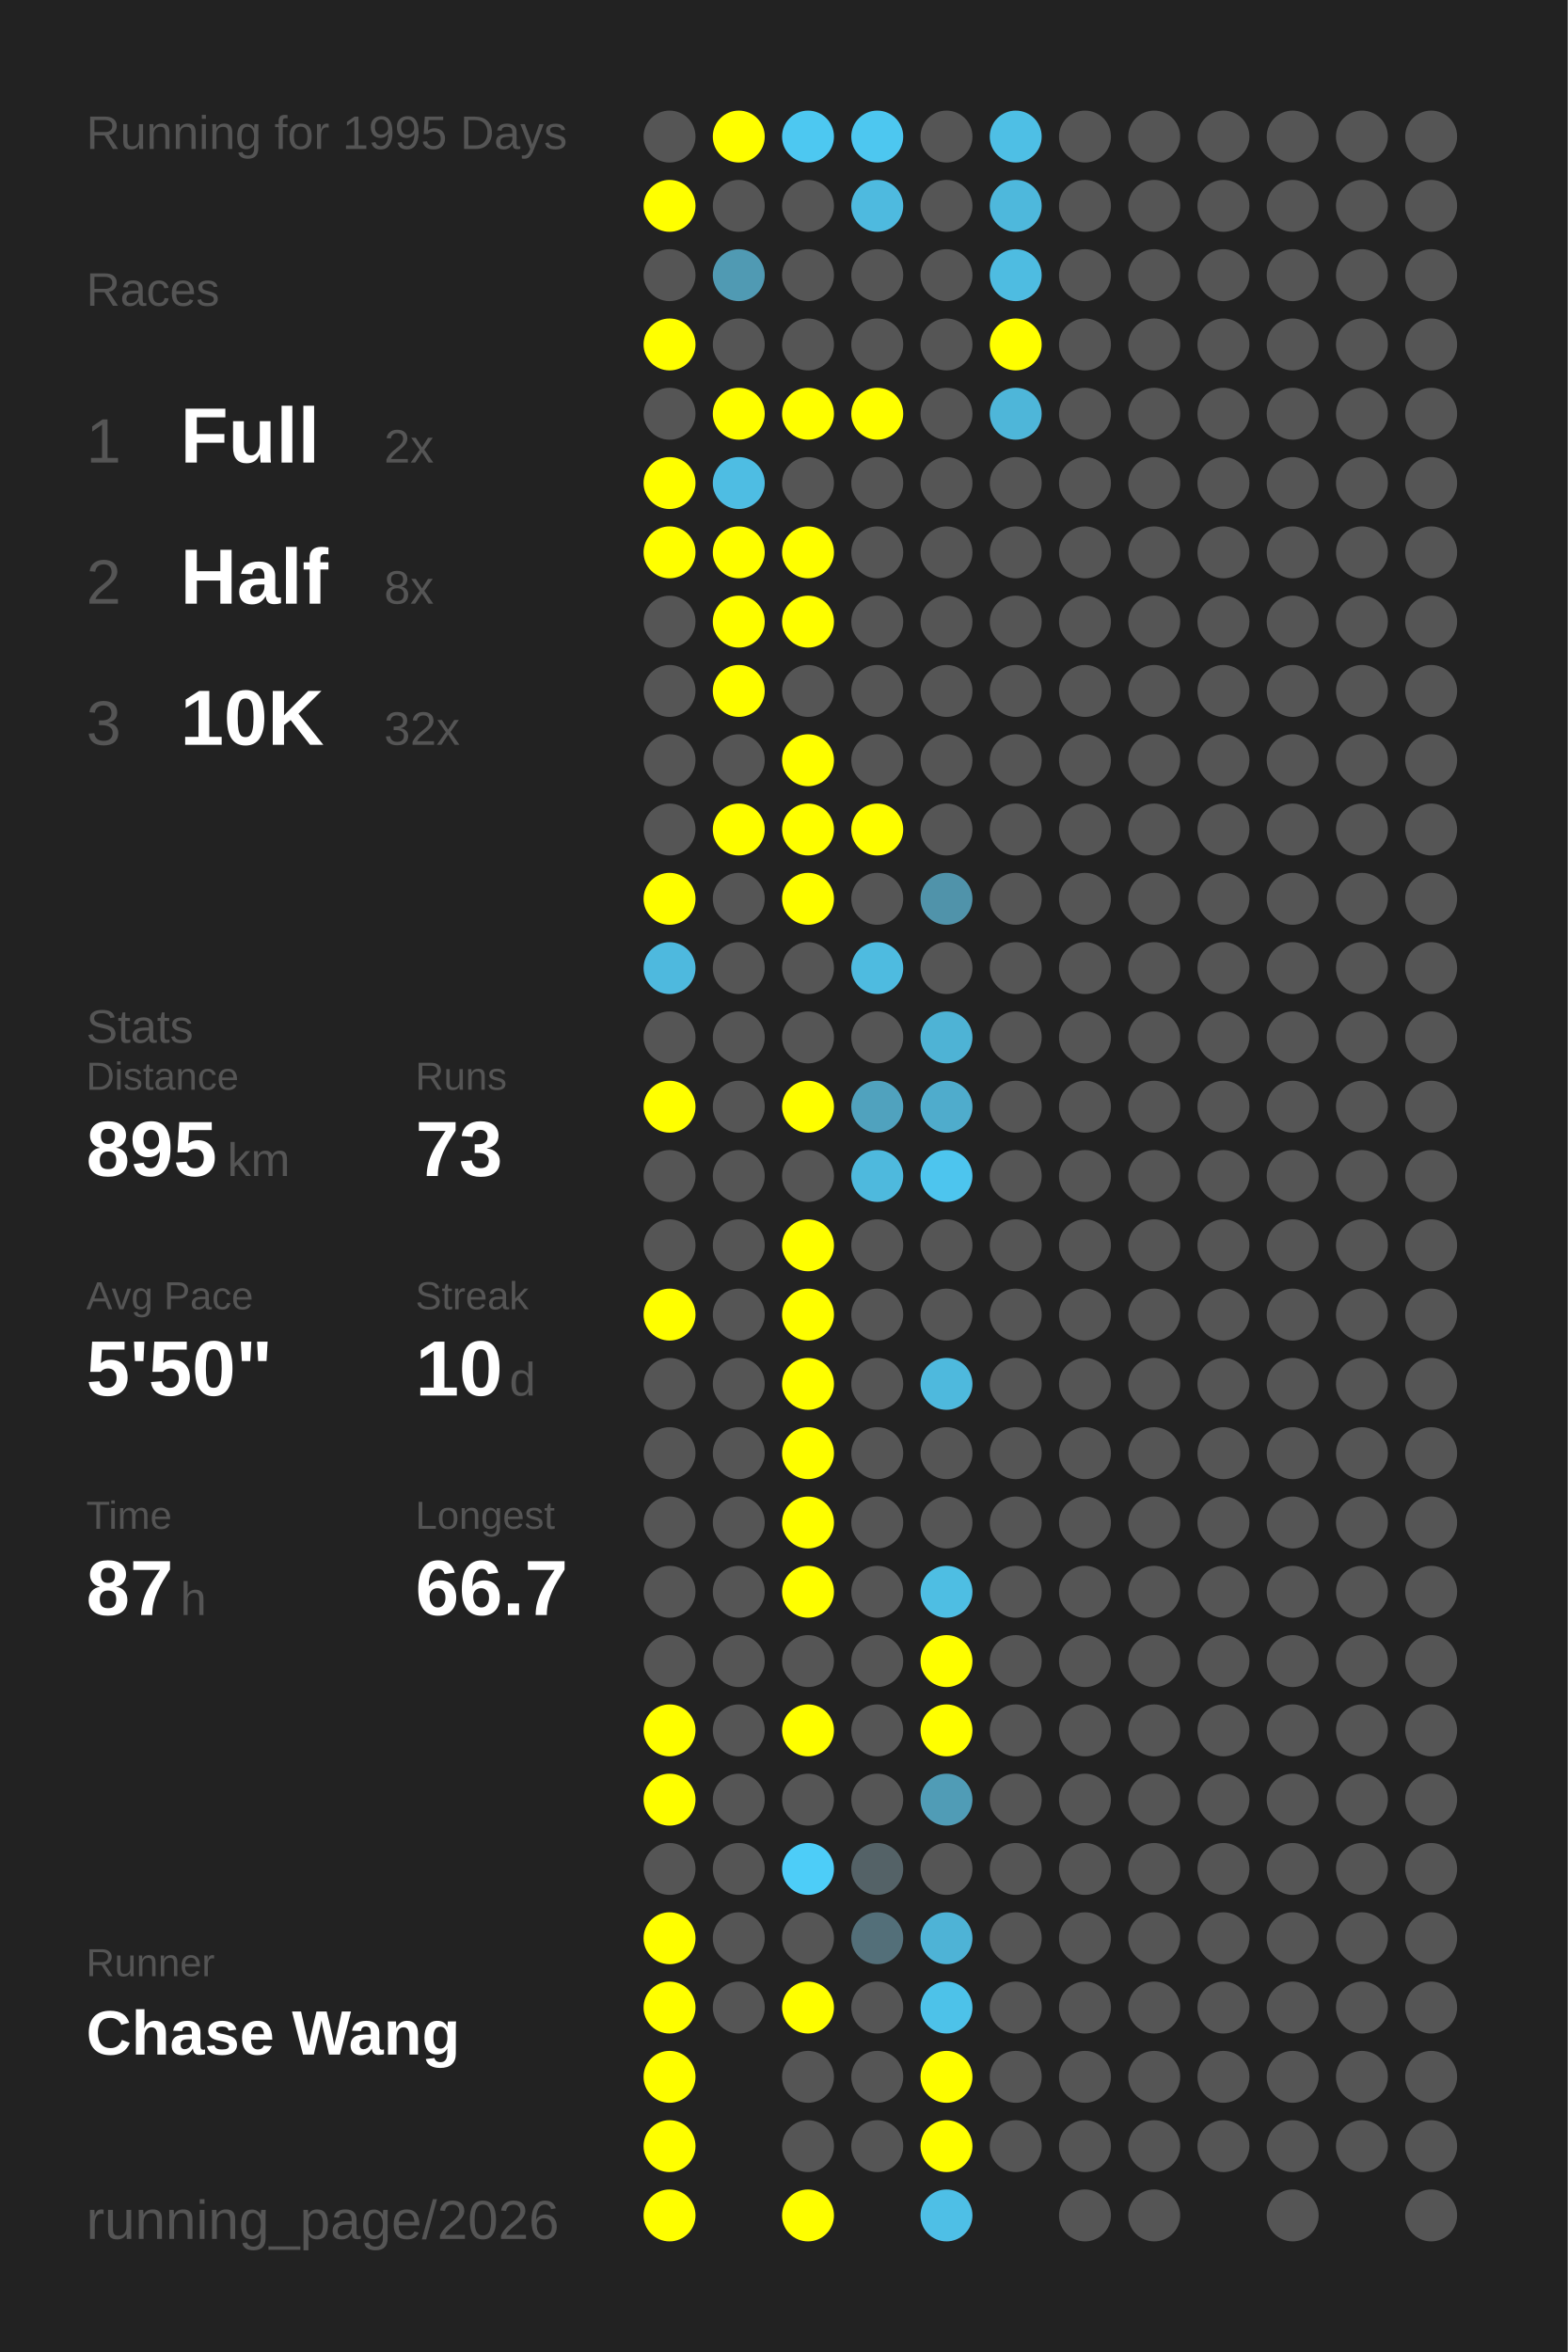
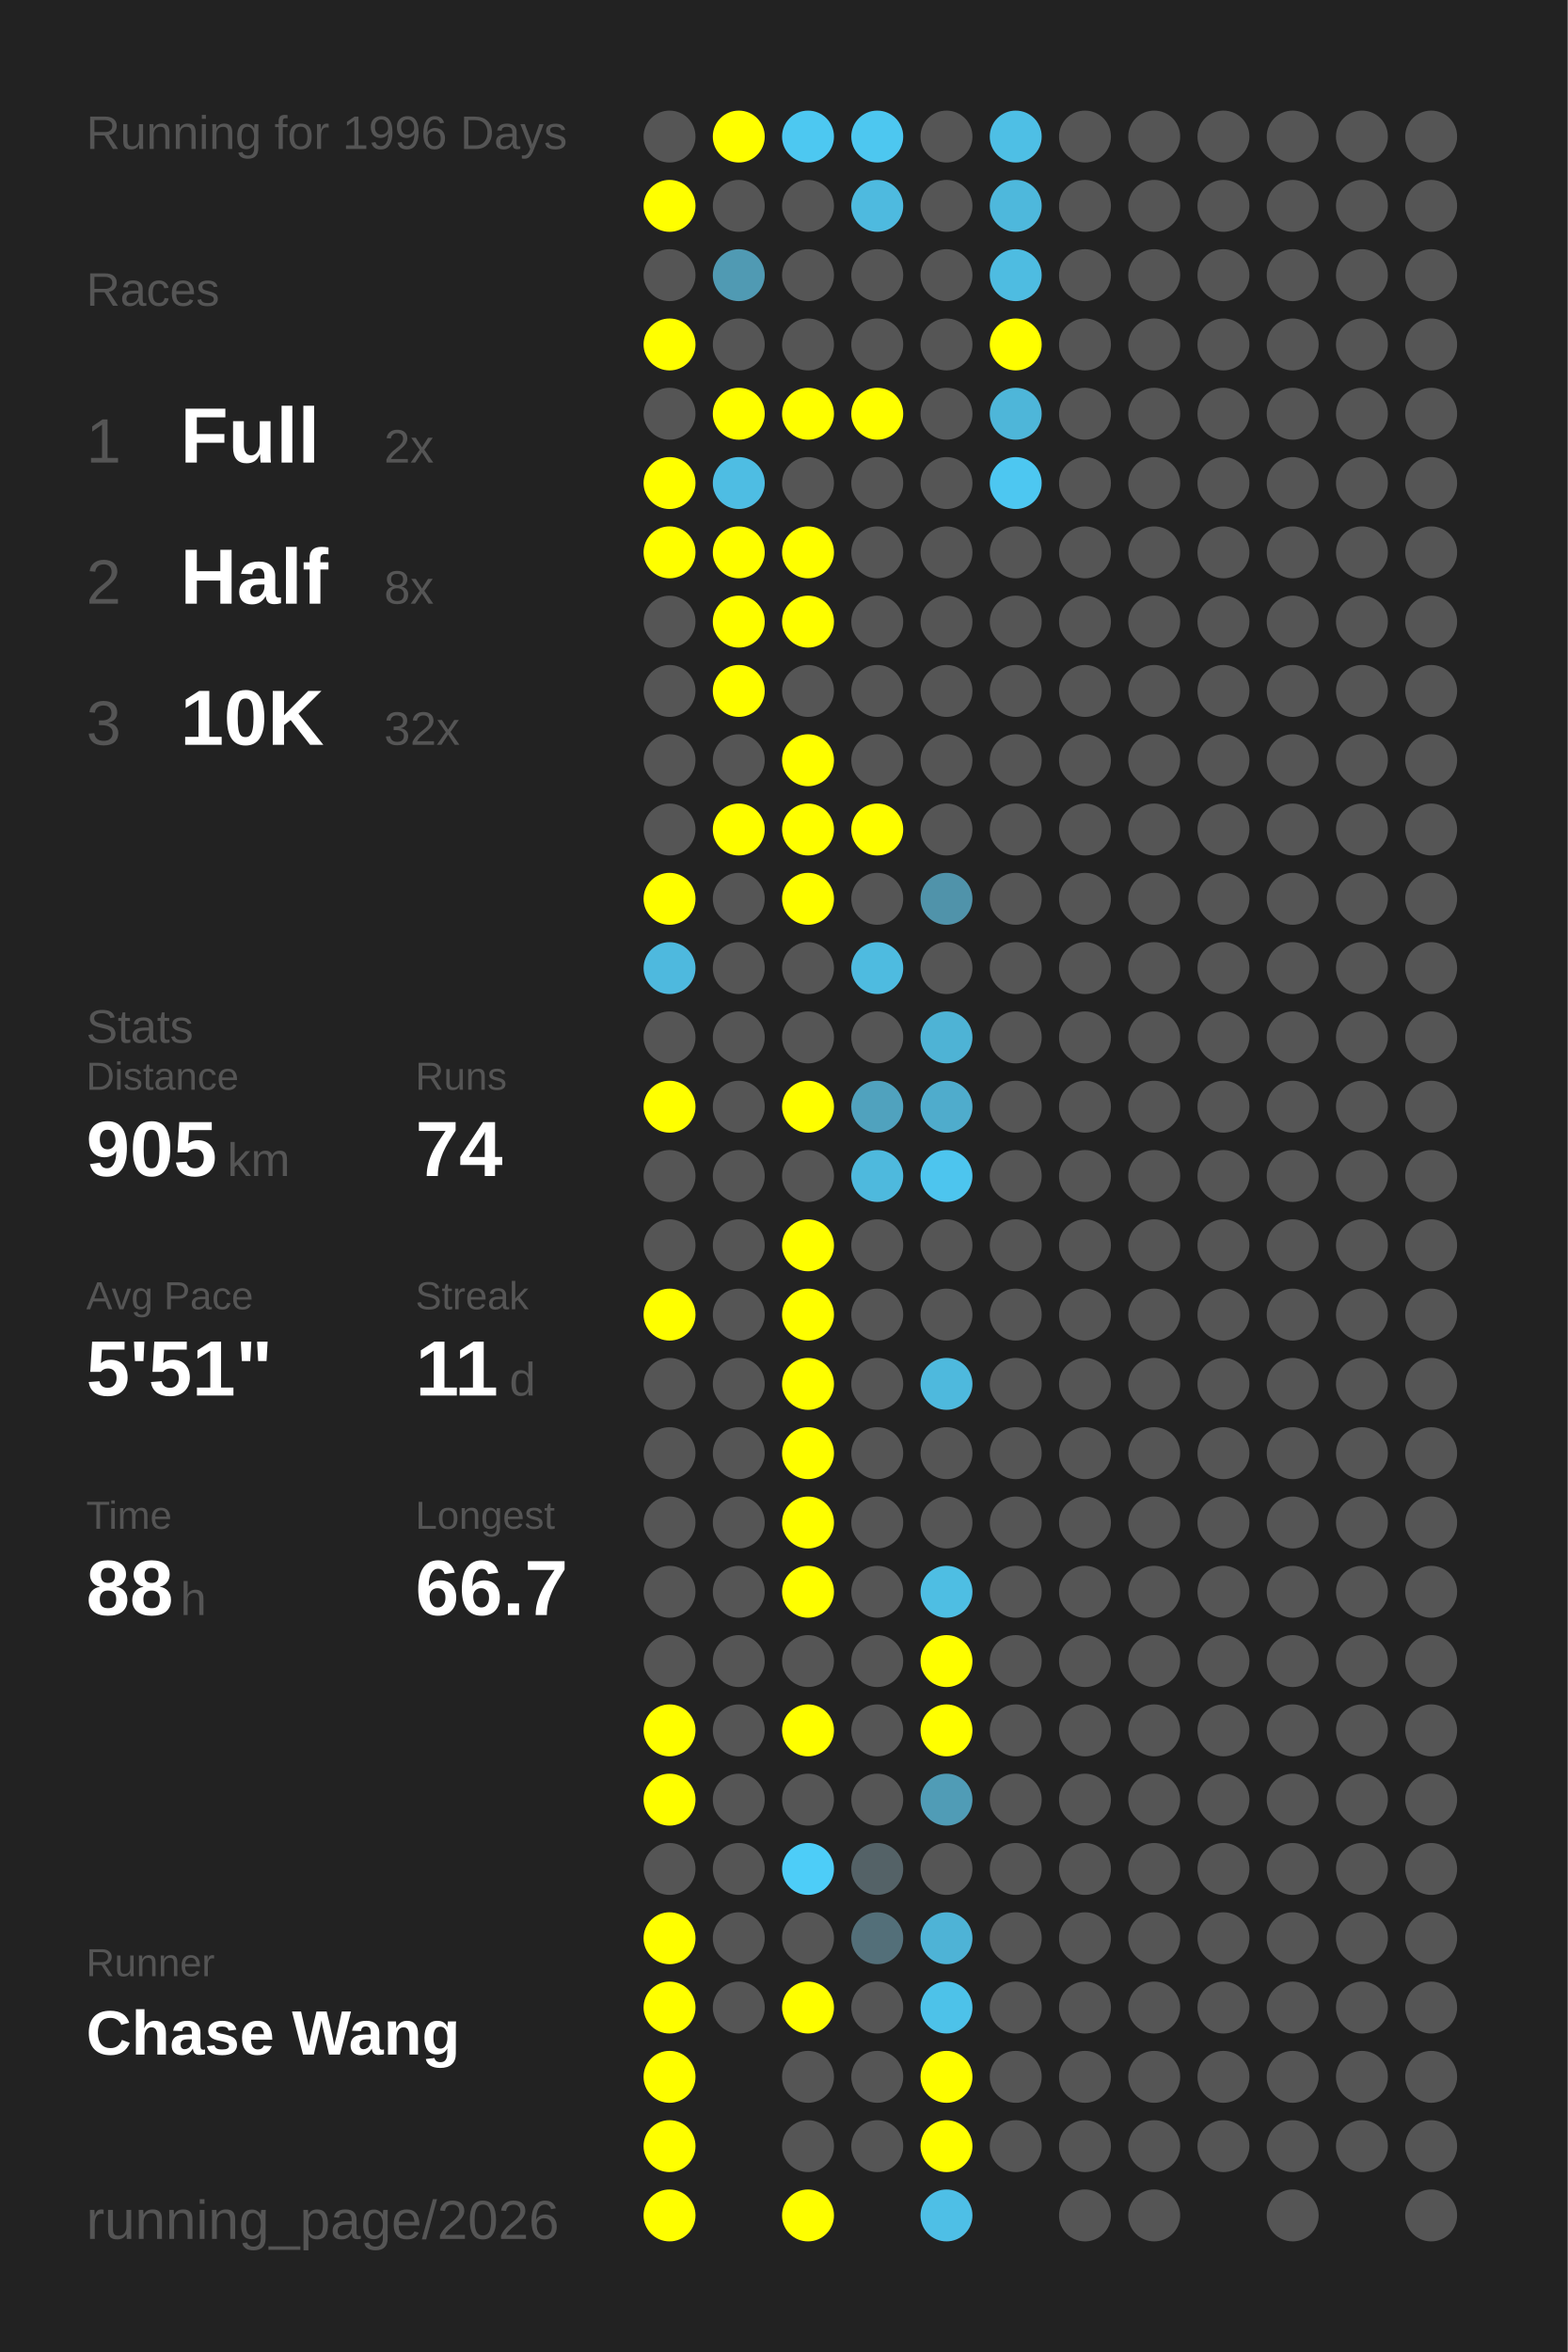
<svg xmlns="http://www.w3.org/2000/svg" baseProfile="full" height="300mm" version="1.1" viewBox="0,0,200,300" width="200mm">
  <defs />
  <rect fill="#222222" height="300" width="200" x="0" y="0" />
-   <text fill="#555555" style="font-size:6px; font-family:Arial;" x="11" y="19">Running for 1995 Days</text>
+   <text fill="#555555" style="font-size:6px; font-family:Arial;" x="11" y="19">Running for 1996 Days</text>
  <text fill="#555555" style="font-size:6px; font-family:Arial;" x="11" y="39">Races</text>
  <text fill="#555555" style="font-size:8px; font-family:Arial;" x="11" y="59">1</text>
  <text fill="#FFFFFF" style="font-size:10px; font-family:Arial; font-weight:bold;" x="23" y="59">Full</text>
  <text fill="#555555" style="font-size:6px; font-family:Arial;" x="49" y="59">2x</text>
  <text fill="#555555" style="font-size:8px; font-family:Arial;" x="11" y="77">2</text>
  <text fill="#FFFFFF" style="font-size:10px; font-family:Arial; font-weight:bold;" x="23" y="77">Half</text>
  <text fill="#555555" style="font-size:6px; font-family:Arial;" x="49" y="77">8x</text>
  <text fill="#555555" style="font-size:8px; font-family:Arial;" x="11" y="95">3</text>
  <text fill="#FFFFFF" style="font-size:10px; font-family:Arial; font-weight:bold;" x="23" y="95">10K</text>
  <text fill="#555555" style="font-size:6px; font-family:Arial;" x="49" y="95">32x</text>
  <text fill="#555555" style="font-size:6px; font-family:Arial;" x="11" y="133">Stats</text>
  <text fill="#555555" style="font-size:5px; font-family:Arial;" x="11" y="139">Distance</text>
-   <text fill="#FFFFFF" style="font-size:10px; font-family:Arial; font-weight:bold;" x="11" y="150">895</text>
+   <text fill="#FFFFFF" style="font-size:10px; font-family:Arial; font-weight:bold;" x="11" y="150">905</text>
  <text fill="#555555" style="font-size:6px; font-family:Arial;" x="29" y="150">km</text>
  <text fill="#555555" style="font-size:5px; font-family:Arial;" x="53" y="139">Runs</text>
-   <text fill="#FFFFFF" style="font-size:10px; font-family:Arial; font-weight:bold;" x="53" y="150">73</text>
+   <text fill="#FFFFFF" style="font-size:10px; font-family:Arial; font-weight:bold;" x="53" y="150">74</text>
  <text fill="#555555" style="font-size:5px; font-family:Arial;" x="11" y="167">Avg Pace</text>
-   <text fill="#FFFFFF" style="font-size:10px; font-family:Arial; font-weight:bold;" x="11" y="178">5'50"</text>
+   <text fill="#FFFFFF" style="font-size:10px; font-family:Arial; font-weight:bold;" x="11" y="178">5'51"</text>
  <text fill="#555555" style="font-size:5px; font-family:Arial;" x="53" y="167">Streak</text>
-   <text fill="#FFFFFF" style="font-size:10px; font-family:Arial; font-weight:bold;" x="53" y="178">10</text>
+   <text fill="#FFFFFF" style="font-size:10px; font-family:Arial; font-weight:bold;" x="53" y="178">11</text>
  <text fill="#555555" style="font-size:6px; font-family:Arial;" x="65" y="178">d</text>
  <text fill="#555555" style="font-size:5px; font-family:Arial;" x="11" y="195">Time</text>
-   <text fill="#FFFFFF" style="font-size:10px; font-family:Arial; font-weight:bold;" x="11" y="206">87</text>
+   <text fill="#FFFFFF" style="font-size:10px; font-family:Arial; font-weight:bold;" x="11" y="206">88</text>
  <text fill="#555555" style="font-size:6px; font-family:Arial;" x="23" y="206">h</text>
  <text fill="#555555" style="font-size:5px; font-family:Arial;" x="53" y="195">Longest</text>
  <text fill="#FFFFFF" style="font-size:10px; font-family:Arial; font-weight:bold;" x="53" y="206">66.7</text>
  <text fill="#555555" style="font-size:5px; font-family:Arial;" x="11" y="252.065">Runner</text>
  <text fill="#FFFFFF" style="font-size:8px; font-family:Arial; font-weight:bold;" x="11" y="262.065">Chase Wang</text>
  <text fill="#555555" style="font-size:7px; font-family:Arial;" x="11" y="285.581">running_page/2026</text>
  <circle cx="85.417" cy="17.419" fill="#555555" r="3.312" />
  <circle cx="85.417" cy="26.258" fill="#FFFF00" r="3.312" />
  <circle cx="85.417" cy="35.097" fill="#555555" r="3.312" />
  <circle cx="85.417" cy="43.935" fill="#FFFF00" r="3.312" />
  <circle cx="85.417" cy="52.774" fill="#555555" r="3.312" />
  <circle cx="85.417" cy="61.613" fill="#FFFF00" r="3.312" />
  <circle cx="85.417" cy="70.452" fill="#FFFF00" r="3.312" />
  <circle cx="85.417" cy="79.29" fill="#555555" r="3.312" />
  <circle cx="85.417" cy="88.129" fill="#555555" r="3.312" />
  <circle cx="85.417" cy="96.968" fill="#555555" r="3.312" />
  <circle cx="85.417" cy="105.806" fill="#555555" r="3.312" />
  <circle cx="85.417" cy="114.645" fill="#FFFF00" r="3.312" />
  <circle cx="85.417" cy="123.484" fill="#4eb9de" r="3.312" />
  <circle cx="85.417" cy="132.323" fill="#555555" r="3.312" />
  <circle cx="85.417" cy="141.161" fill="#FFFF00" r="3.312" />
  <circle cx="85.417" cy="150" fill="#555555" r="3.312" />
  <circle cx="85.417" cy="158.839" fill="#555555" r="3.312" />
  <circle cx="85.417" cy="167.677" fill="#FFFF00" r="3.312" />
  <circle cx="85.417" cy="176.516" fill="#555555" r="3.312" />
  <circle cx="85.417" cy="185.355" fill="#555555" r="3.312" />
  <circle cx="85.417" cy="194.194" fill="#555555" r="3.312" />
  <circle cx="85.417" cy="203.032" fill="#555555" r="3.312" />
  <circle cx="85.417" cy="211.871" fill="#555555" r="3.312" />
  <circle cx="85.417" cy="220.71" fill="#FFFF00" r="3.312" />
  <circle cx="85.417" cy="229.548" fill="#FFFF00" r="3.312" />
  <circle cx="85.417" cy="238.387" fill="#555555" r="3.312" />
  <circle cx="85.417" cy="247.226" fill="#FFFF00" r="3.312" />
  <circle cx="85.417" cy="256.065" fill="#FFFF00" r="3.312" />
  <circle cx="85.417" cy="264.903" fill="#FFFF00" r="3.312" />
  <circle cx="85.417" cy="273.742" fill="#FFFF00" r="3.312" />
  <circle cx="85.417" cy="282.581" fill="#FFFF00" r="3.312" />
  <circle cx="94.25" cy="17.419" fill="#FFFF00" r="3.312" />
  <circle cx="94.25" cy="26.258" fill="#555555" r="3.312" />
  <circle cx="94.25" cy="35.097" fill="#509ab3" r="3.312" />
  <circle cx="94.25" cy="43.935" fill="#555555" r="3.312" />
  <circle cx="94.25" cy="52.774" fill="#FFFF00" r="3.312" />
  <circle cx="94.25" cy="61.613" fill="#4ebde3" r="3.312" />
  <circle cx="94.25" cy="70.452" fill="#FFFF00" r="3.312" />
  <circle cx="94.25" cy="79.29" fill="#FFFF00" r="3.312" />
  <circle cx="94.25" cy="88.129" fill="#FFFF00" r="3.312" />
  <circle cx="94.25" cy="96.968" fill="#555555" r="3.312" />
  <circle cx="94.25" cy="105.806" fill="#FFFF00" r="3.312" />
  <circle cx="94.25" cy="114.645" fill="#555555" r="3.312" />
  <circle cx="94.25" cy="123.484" fill="#555555" r="3.312" />
  <circle cx="94.25" cy="132.323" fill="#555555" r="3.312" />
  <circle cx="94.25" cy="141.161" fill="#555555" r="3.312" />
  <circle cx="94.25" cy="150" fill="#555555" r="3.312" />
  <circle cx="94.25" cy="158.839" fill="#555555" r="3.312" />
  <circle cx="94.25" cy="167.677" fill="#555555" r="3.312" />
  <circle cx="94.25" cy="176.516" fill="#555555" r="3.312" />
  <circle cx="94.25" cy="185.355" fill="#555555" r="3.312" />
  <circle cx="94.25" cy="194.194" fill="#555555" r="3.312" />
  <circle cx="94.25" cy="203.032" fill="#555555" r="3.312" />
  <circle cx="94.25" cy="211.871" fill="#555555" r="3.312" />
  <circle cx="94.25" cy="220.71" fill="#555555" r="3.312" />
  <circle cx="94.25" cy="229.548" fill="#555555" r="3.312" />
  <circle cx="94.25" cy="238.387" fill="#555555" r="3.312" />
  <circle cx="94.25" cy="247.226" fill="#555555" r="3.312" />
  <circle cx="94.25" cy="256.065" fill="#555555" r="3.312" />
  <circle cx="103.083" cy="17.419" fill="#4dc8f1" r="3.312" />
  <circle cx="103.083" cy="26.258" fill="#555555" r="3.312" />
  <circle cx="103.083" cy="35.097" fill="#555555" r="3.312" />
  <circle cx="103.083" cy="43.935" fill="#555555" r="3.312" />
  <circle cx="103.083" cy="52.774" fill="#FFFF00" r="3.312" />
  <circle cx="103.083" cy="61.613" fill="#555555" r="3.312" />
  <circle cx="103.083" cy="70.452" fill="#FFFF00" r="3.312" />
  <circle cx="103.083" cy="79.29" fill="#FFFF00" r="3.312" />
  <circle cx="103.083" cy="88.129" fill="#555555" r="3.312" />
  <circle cx="103.083" cy="96.968" fill="#FFFF00" r="3.312" />
  <circle cx="103.083" cy="105.806" fill="#FFFF00" r="3.312" />
  <circle cx="103.083" cy="114.645" fill="#FFFF00" r="3.312" />
  <circle cx="103.083" cy="123.484" fill="#555555" r="3.312" />
  <circle cx="103.083" cy="132.323" fill="#555555" r="3.312" />
  <circle cx="103.083" cy="141.161" fill="#FFFF00" r="3.312" />
  <circle cx="103.083" cy="150" fill="#555555" r="3.312" />
  <circle cx="103.083" cy="158.839" fill="#FFFF00" r="3.312" />
  <circle cx="103.083" cy="167.677" fill="#FFFF00" r="3.312" />
  <circle cx="103.083" cy="176.516" fill="#FFFF00" r="3.312" />
  <circle cx="103.083" cy="185.355" fill="#FFFF00" r="3.312" />
  <circle cx="103.083" cy="194.194" fill="#FFFF00" r="3.312" />
  <circle cx="103.083" cy="203.032" fill="#FFFF00" r="3.312" />
  <circle cx="103.083" cy="211.871" fill="#555555" r="3.312" />
  <circle cx="103.083" cy="220.71" fill="#FFFF00" r="3.312" />
  <circle cx="103.083" cy="229.548" fill="#555555" r="3.312" />
  <circle cx="103.083" cy="238.387" fill="#4dcdf8" r="3.312" />
  <circle cx="103.083" cy="247.226" fill="#555555" r="3.312" />
  <circle cx="103.083" cy="256.065" fill="#FFFF00" r="3.312" />
  <circle cx="103.083" cy="264.903" fill="#555555" r="3.312" />
  <circle cx="103.083" cy="273.742" fill="#555555" r="3.312" />
  <circle cx="103.083" cy="282.581" fill="#FFFF00" r="3.312" />
  <circle cx="111.917" cy="17.419" fill="#4dc7f0" r="3.312" />
  <circle cx="111.917" cy="26.258" fill="#4ebadf" r="3.312" />
  <circle cx="111.917" cy="35.097" fill="#555555" r="3.312" />
  <circle cx="111.917" cy="43.935" fill="#555555" r="3.312" />
  <circle cx="111.917" cy="52.774" fill="#FFFF00" r="3.312" />
  <circle cx="111.917" cy="61.613" fill="#555555" r="3.312" />
  <circle cx="111.917" cy="70.452" fill="#555555" r="3.312" />
  <circle cx="111.917" cy="79.29" fill="#555555" r="3.312" />
  <circle cx="111.917" cy="88.129" fill="#555555" r="3.312" />
  <circle cx="111.917" cy="96.968" fill="#555555" r="3.312" />
  <circle cx="111.917" cy="105.806" fill="#FFFF00" r="3.312" />
  <circle cx="111.917" cy="114.645" fill="#555555" r="3.312" />
  <circle cx="111.917" cy="123.484" fill="#4ebbe0" r="3.312" />
  <circle cx="111.917" cy="132.323" fill="#555555" r="3.312" />
  <circle cx="111.917" cy="141.161" fill="#50a2be" r="3.312" />
  <circle cx="111.917" cy="150" fill="#4eb9dd" r="3.312" />
  <circle cx="111.917" cy="158.839" fill="#555555" r="3.312" />
  <circle cx="111.917" cy="167.677" fill="#555555" r="3.312" />
  <circle cx="111.917" cy="176.516" fill="#555555" r="3.312" />
  <circle cx="111.917" cy="185.355" fill="#555555" r="3.312" />
  <circle cx="111.917" cy="194.194" fill="#555555" r="3.312" />
  <circle cx="111.917" cy="203.032" fill="#555555" r="3.312" />
  <circle cx="111.917" cy="211.871" fill="#555555" r="3.312" />
  <circle cx="111.917" cy="220.71" fill="#555555" r="3.312" />
  <circle cx="111.917" cy="229.548" fill="#555555" r="3.312" />
  <circle cx="111.917" cy="238.387" fill="#546267" r="3.312" />
  <circle cx="111.917" cy="247.226" fill="#536f79" r="3.312" />
  <circle cx="111.917" cy="256.065" fill="#555555" r="3.312" />
  <circle cx="111.917" cy="264.903" fill="#555555" r="3.312" />
  <circle cx="111.917" cy="273.742" fill="#555555" r="3.312" />
  <circle cx="120.75" cy="17.419" fill="#555555" r="3.312" />
  <circle cx="120.75" cy="26.258" fill="#555555" r="3.312" />
  <circle cx="120.75" cy="35.097" fill="#555555" r="3.312" />
  <circle cx="120.75" cy="43.935" fill="#555555" r="3.312" />
  <circle cx="120.75" cy="52.774" fill="#555555" r="3.312" />
  <circle cx="120.75" cy="61.613" fill="#555555" r="3.312" />
  <circle cx="120.75" cy="70.452" fill="#555555" r="3.312" />
  <circle cx="120.75" cy="79.29" fill="#555555" r="3.312" />
  <circle cx="120.75" cy="88.129" fill="#555555" r="3.312" />
  <circle cx="120.75" cy="96.968" fill="#555555" r="3.312" />
  <circle cx="120.75" cy="105.806" fill="#555555" r="3.312" />
  <circle cx="120.75" cy="114.645" fill="#5093aa" r="3.312" />
  <circle cx="120.75" cy="123.484" fill="#555555" r="3.312" />
  <circle cx="120.75" cy="132.323" fill="#4eb3d5" r="3.312" />
  <circle cx="120.75" cy="141.161" fill="#4faccc" r="3.312" />
  <circle cx="120.75" cy="150" fill="#4dc5ee" r="3.312" />
  <circle cx="120.75" cy="158.839" fill="#555555" r="3.312" />
  <circle cx="120.75" cy="167.677" fill="#555555" r="3.312" />
  <circle cx="120.75" cy="176.516" fill="#4eb9dd" r="3.312" />
  <circle cx="120.75" cy="185.355" fill="#555555" r="3.312" />
  <circle cx="120.75" cy="194.194" fill="#555555" r="3.312" />
  <circle cx="120.75" cy="203.032" fill="#4ebee3" r="3.312" />
  <circle cx="120.75" cy="211.871" fill="#FFFF00" r="3.312" />
  <circle cx="120.75" cy="220.71" fill="#FFFF00" r="3.312" />
  <circle cx="120.75" cy="229.548" fill="#509cb6" r="3.312" />
  <circle cx="120.75" cy="238.387" fill="#555555" r="3.312" />
  <circle cx="120.75" cy="247.226" fill="#4eb3d6" r="3.312" />
  <circle cx="120.75" cy="256.065" fill="#4dc2e9" r="3.312" />
  <circle cx="120.75" cy="264.903" fill="#FFFF00" r="3.312" />
  <circle cx="120.75" cy="273.742" fill="#FFFF00" r="3.312" />
  <circle cx="120.75" cy="282.581" fill="#4ebfe6" r="3.312" />
  <circle cx="129.583" cy="17.419" fill="#4ebfe5" r="3.312" />
  <circle cx="129.583" cy="26.258" fill="#4eb8dc" r="3.312" />
  <circle cx="129.583" cy="35.097" fill="#4ebce1" r="3.312" />
  <circle cx="129.583" cy="43.935" fill="#FFFF00" r="3.312" />
  <circle cx="129.583" cy="52.774" fill="#4eb6d9" r="3.312" />
-   <circle cx="129.583" cy="61.613" fill="#555555" r="3.312" />
+   <circle cx="129.583" cy="61.613" fill="#4dc7f1" r="3.312" />
  <circle cx="129.583" cy="70.452" fill="#555555" r="3.312" />
  <circle cx="129.583" cy="79.29" fill="#555555" r="3.312" />
  <circle cx="129.583" cy="88.129" fill="#555555" r="3.312" />
  <circle cx="129.583" cy="96.968" fill="#555555" r="3.312" />
  <circle cx="129.583" cy="105.806" fill="#555555" r="3.312" />
  <circle cx="129.583" cy="114.645" fill="#555555" r="3.312" />
  <circle cx="129.583" cy="123.484" fill="#555555" r="3.312" />
  <circle cx="129.583" cy="132.323" fill="#555555" r="3.312" />
  <circle cx="129.583" cy="141.161" fill="#555555" r="3.312" />
  <circle cx="129.583" cy="150" fill="#555555" r="3.312" />
  <circle cx="129.583" cy="158.839" fill="#555555" r="3.312" />
  <circle cx="129.583" cy="167.677" fill="#555555" r="3.312" />
  <circle cx="129.583" cy="176.516" fill="#555555" r="3.312" />
  <circle cx="129.583" cy="185.355" fill="#555555" r="3.312" />
  <circle cx="129.583" cy="194.194" fill="#555555" r="3.312" />
  <circle cx="129.583" cy="203.032" fill="#555555" r="3.312" />
  <circle cx="129.583" cy="211.871" fill="#555555" r="3.312" />
  <circle cx="129.583" cy="220.71" fill="#555555" r="3.312" />
  <circle cx="129.583" cy="229.548" fill="#555555" r="3.312" />
  <circle cx="129.583" cy="238.387" fill="#555555" r="3.312" />
  <circle cx="129.583" cy="247.226" fill="#555555" r="3.312" />
  <circle cx="129.583" cy="256.065" fill="#555555" r="3.312" />
  <circle cx="129.583" cy="264.903" fill="#555555" r="3.312" />
  <circle cx="129.583" cy="273.742" fill="#555555" r="3.312" />
  <circle cx="138.417" cy="17.419" fill="#555555" r="3.312" />
  <circle cx="138.417" cy="26.258" fill="#555555" r="3.312" />
  <circle cx="138.417" cy="35.097" fill="#555555" r="3.312" />
  <circle cx="138.417" cy="43.935" fill="#555555" r="3.312" />
  <circle cx="138.417" cy="52.774" fill="#555555" r="3.312" />
  <circle cx="138.417" cy="61.613" fill="#555555" r="3.312" />
  <circle cx="138.417" cy="70.452" fill="#555555" r="3.312" />
  <circle cx="138.417" cy="79.29" fill="#555555" r="3.312" />
  <circle cx="138.417" cy="88.129" fill="#555555" r="3.312" />
  <circle cx="138.417" cy="96.968" fill="#555555" r="3.312" />
  <circle cx="138.417" cy="105.806" fill="#555555" r="3.312" />
  <circle cx="138.417" cy="114.645" fill="#555555" r="3.312" />
  <circle cx="138.417" cy="123.484" fill="#555555" r="3.312" />
  <circle cx="138.417" cy="132.323" fill="#555555" r="3.312" />
  <circle cx="138.417" cy="141.161" fill="#555555" r="3.312" />
  <circle cx="138.417" cy="150" fill="#555555" r="3.312" />
  <circle cx="138.417" cy="158.839" fill="#555555" r="3.312" />
  <circle cx="138.417" cy="167.677" fill="#555555" r="3.312" />
  <circle cx="138.417" cy="176.516" fill="#555555" r="3.312" />
  <circle cx="138.417" cy="185.355" fill="#555555" r="3.312" />
  <circle cx="138.417" cy="194.194" fill="#555555" r="3.312" />
  <circle cx="138.417" cy="203.032" fill="#555555" r="3.312" />
  <circle cx="138.417" cy="211.871" fill="#555555" r="3.312" />
  <circle cx="138.417" cy="220.71" fill="#555555" r="3.312" />
  <circle cx="138.417" cy="229.548" fill="#555555" r="3.312" />
  <circle cx="138.417" cy="238.387" fill="#555555" r="3.312" />
  <circle cx="138.417" cy="247.226" fill="#555555" r="3.312" />
  <circle cx="138.417" cy="256.065" fill="#555555" r="3.312" />
  <circle cx="138.417" cy="264.903" fill="#555555" r="3.312" />
  <circle cx="138.417" cy="273.742" fill="#555555" r="3.312" />
  <circle cx="138.417" cy="282.581" fill="#555555" r="3.312" />
  <circle cx="147.25" cy="17.419" fill="#555555" r="3.312" />
  <circle cx="147.25" cy="26.258" fill="#555555" r="3.312" />
  <circle cx="147.25" cy="35.097" fill="#555555" r="3.312" />
  <circle cx="147.25" cy="43.935" fill="#555555" r="3.312" />
  <circle cx="147.25" cy="52.774" fill="#555555" r="3.312" />
  <circle cx="147.25" cy="61.613" fill="#555555" r="3.312" />
  <circle cx="147.25" cy="70.452" fill="#555555" r="3.312" />
  <circle cx="147.25" cy="79.29" fill="#555555" r="3.312" />
  <circle cx="147.25" cy="88.129" fill="#555555" r="3.312" />
  <circle cx="147.25" cy="96.968" fill="#555555" r="3.312" />
  <circle cx="147.25" cy="105.806" fill="#555555" r="3.312" />
  <circle cx="147.25" cy="114.645" fill="#555555" r="3.312" />
  <circle cx="147.25" cy="123.484" fill="#555555" r="3.312" />
  <circle cx="147.25" cy="132.323" fill="#555555" r="3.312" />
  <circle cx="147.25" cy="141.161" fill="#555555" r="3.312" />
  <circle cx="147.25" cy="150" fill="#555555" r="3.312" />
  <circle cx="147.25" cy="158.839" fill="#555555" r="3.312" />
  <circle cx="147.25" cy="167.677" fill="#555555" r="3.312" />
  <circle cx="147.25" cy="176.516" fill="#555555" r="3.312" />
  <circle cx="147.25" cy="185.355" fill="#555555" r="3.312" />
  <circle cx="147.25" cy="194.194" fill="#555555" r="3.312" />
  <circle cx="147.25" cy="203.032" fill="#555555" r="3.312" />
  <circle cx="147.25" cy="211.871" fill="#555555" r="3.312" />
  <circle cx="147.25" cy="220.71" fill="#555555" r="3.312" />
  <circle cx="147.25" cy="229.548" fill="#555555" r="3.312" />
  <circle cx="147.25" cy="238.387" fill="#555555" r="3.312" />
  <circle cx="147.25" cy="247.226" fill="#555555" r="3.312" />
  <circle cx="147.25" cy="256.065" fill="#555555" r="3.312" />
  <circle cx="147.25" cy="264.903" fill="#555555" r="3.312" />
  <circle cx="147.25" cy="273.742" fill="#555555" r="3.312" />
  <circle cx="147.25" cy="282.581" fill="#555555" r="3.312" />
  <circle cx="156.083" cy="17.419" fill="#555555" r="3.312" />
  <circle cx="156.083" cy="26.258" fill="#555555" r="3.312" />
  <circle cx="156.083" cy="35.097" fill="#555555" r="3.312" />
  <circle cx="156.083" cy="43.935" fill="#555555" r="3.312" />
  <circle cx="156.083" cy="52.774" fill="#555555" r="3.312" />
  <circle cx="156.083" cy="61.613" fill="#555555" r="3.312" />
  <circle cx="156.083" cy="70.452" fill="#555555" r="3.312" />
  <circle cx="156.083" cy="79.29" fill="#555555" r="3.312" />
  <circle cx="156.083" cy="88.129" fill="#555555" r="3.312" />
  <circle cx="156.083" cy="96.968" fill="#555555" r="3.312" />
  <circle cx="156.083" cy="105.806" fill="#555555" r="3.312" />
  <circle cx="156.083" cy="114.645" fill="#555555" r="3.312" />
  <circle cx="156.083" cy="123.484" fill="#555555" r="3.312" />
  <circle cx="156.083" cy="132.323" fill="#555555" r="3.312" />
  <circle cx="156.083" cy="141.161" fill="#555555" r="3.312" />
  <circle cx="156.083" cy="150" fill="#555555" r="3.312" />
  <circle cx="156.083" cy="158.839" fill="#555555" r="3.312" />
  <circle cx="156.083" cy="167.677" fill="#555555" r="3.312" />
  <circle cx="156.083" cy="176.516" fill="#555555" r="3.312" />
  <circle cx="156.083" cy="185.355" fill="#555555" r="3.312" />
  <circle cx="156.083" cy="194.194" fill="#555555" r="3.312" />
  <circle cx="156.083" cy="203.032" fill="#555555" r="3.312" />
  <circle cx="156.083" cy="211.871" fill="#555555" r="3.312" />
  <circle cx="156.083" cy="220.71" fill="#555555" r="3.312" />
  <circle cx="156.083" cy="229.548" fill="#555555" r="3.312" />
  <circle cx="156.083" cy="238.387" fill="#555555" r="3.312" />
  <circle cx="156.083" cy="247.226" fill="#555555" r="3.312" />
  <circle cx="156.083" cy="256.065" fill="#555555" r="3.312" />
  <circle cx="156.083" cy="264.903" fill="#555555" r="3.312" />
  <circle cx="156.083" cy="273.742" fill="#555555" r="3.312" />
  <circle cx="164.917" cy="17.419" fill="#555555" r="3.312" />
  <circle cx="164.917" cy="26.258" fill="#555555" r="3.312" />
  <circle cx="164.917" cy="35.097" fill="#555555" r="3.312" />
  <circle cx="164.917" cy="43.935" fill="#555555" r="3.312" />
  <circle cx="164.917" cy="52.774" fill="#555555" r="3.312" />
  <circle cx="164.917" cy="61.613" fill="#555555" r="3.312" />
  <circle cx="164.917" cy="70.452" fill="#555555" r="3.312" />
  <circle cx="164.917" cy="79.29" fill="#555555" r="3.312" />
  <circle cx="164.917" cy="88.129" fill="#555555" r="3.312" />
  <circle cx="164.917" cy="96.968" fill="#555555" r="3.312" />
  <circle cx="164.917" cy="105.806" fill="#555555" r="3.312" />
  <circle cx="164.917" cy="114.645" fill="#555555" r="3.312" />
  <circle cx="164.917" cy="123.484" fill="#555555" r="3.312" />
  <circle cx="164.917" cy="132.323" fill="#555555" r="3.312" />
  <circle cx="164.917" cy="141.161" fill="#555555" r="3.312" />
  <circle cx="164.917" cy="150" fill="#555555" r="3.312" />
  <circle cx="164.917" cy="158.839" fill="#555555" r="3.312" />
  <circle cx="164.917" cy="167.677" fill="#555555" r="3.312" />
  <circle cx="164.917" cy="176.516" fill="#555555" r="3.312" />
  <circle cx="164.917" cy="185.355" fill="#555555" r="3.312" />
  <circle cx="164.917" cy="194.194" fill="#555555" r="3.312" />
  <circle cx="164.917" cy="203.032" fill="#555555" r="3.312" />
  <circle cx="164.917" cy="211.871" fill="#555555" r="3.312" />
  <circle cx="164.917" cy="220.71" fill="#555555" r="3.312" />
  <circle cx="164.917" cy="229.548" fill="#555555" r="3.312" />
  <circle cx="164.917" cy="238.387" fill="#555555" r="3.312" />
  <circle cx="164.917" cy="247.226" fill="#555555" r="3.312" />
  <circle cx="164.917" cy="256.065" fill="#555555" r="3.312" />
  <circle cx="164.917" cy="264.903" fill="#555555" r="3.312" />
  <circle cx="164.917" cy="273.742" fill="#555555" r="3.312" />
  <circle cx="164.917" cy="282.581" fill="#555555" r="3.312" />
  <circle cx="173.75" cy="17.419" fill="#555555" r="3.312" />
  <circle cx="173.75" cy="26.258" fill="#555555" r="3.312" />
  <circle cx="173.75" cy="35.097" fill="#555555" r="3.312" />
  <circle cx="173.75" cy="43.935" fill="#555555" r="3.312" />
  <circle cx="173.75" cy="52.774" fill="#555555" r="3.312" />
  <circle cx="173.75" cy="61.613" fill="#555555" r="3.312" />
  <circle cx="173.75" cy="70.452" fill="#555555" r="3.312" />
  <circle cx="173.75" cy="79.29" fill="#555555" r="3.312" />
  <circle cx="173.75" cy="88.129" fill="#555555" r="3.312" />
  <circle cx="173.75" cy="96.968" fill="#555555" r="3.312" />
  <circle cx="173.75" cy="105.806" fill="#555555" r="3.312" />
  <circle cx="173.75" cy="114.645" fill="#555555" r="3.312" />
  <circle cx="173.75" cy="123.484" fill="#555555" r="3.312" />
  <circle cx="173.75" cy="132.323" fill="#555555" r="3.312" />
  <circle cx="173.75" cy="141.161" fill="#555555" r="3.312" />
  <circle cx="173.75" cy="150" fill="#555555" r="3.312" />
  <circle cx="173.75" cy="158.839" fill="#555555" r="3.312" />
  <circle cx="173.75" cy="167.677" fill="#555555" r="3.312" />
  <circle cx="173.75" cy="176.516" fill="#555555" r="3.312" />
  <circle cx="173.75" cy="185.355" fill="#555555" r="3.312" />
  <circle cx="173.75" cy="194.194" fill="#555555" r="3.312" />
  <circle cx="173.75" cy="203.032" fill="#555555" r="3.312" />
  <circle cx="173.75" cy="211.871" fill="#555555" r="3.312" />
  <circle cx="173.75" cy="220.71" fill="#555555" r="3.312" />
  <circle cx="173.75" cy="229.548" fill="#555555" r="3.312" />
  <circle cx="173.75" cy="238.387" fill="#555555" r="3.312" />
  <circle cx="173.75" cy="247.226" fill="#555555" r="3.312" />
  <circle cx="173.75" cy="256.065" fill="#555555" r="3.312" />
  <circle cx="173.75" cy="264.903" fill="#555555" r="3.312" />
  <circle cx="173.75" cy="273.742" fill="#555555" r="3.312" />
  <circle cx="182.583" cy="17.419" fill="#555555" r="3.312" />
  <circle cx="182.583" cy="26.258" fill="#555555" r="3.312" />
  <circle cx="182.583" cy="35.097" fill="#555555" r="3.312" />
  <circle cx="182.583" cy="43.935" fill="#555555" r="3.312" />
  <circle cx="182.583" cy="52.774" fill="#555555" r="3.312" />
  <circle cx="182.583" cy="61.613" fill="#555555" r="3.312" />
  <circle cx="182.583" cy="70.452" fill="#555555" r="3.312" />
  <circle cx="182.583" cy="79.29" fill="#555555" r="3.312" />
  <circle cx="182.583" cy="88.129" fill="#555555" r="3.312" />
  <circle cx="182.583" cy="96.968" fill="#555555" r="3.312" />
  <circle cx="182.583" cy="105.806" fill="#555555" r="3.312" />
  <circle cx="182.583" cy="114.645" fill="#555555" r="3.312" />
  <circle cx="182.583" cy="123.484" fill="#555555" r="3.312" />
  <circle cx="182.583" cy="132.323" fill="#555555" r="3.312" />
  <circle cx="182.583" cy="141.161" fill="#555555" r="3.312" />
  <circle cx="182.583" cy="150" fill="#555555" r="3.312" />
  <circle cx="182.583" cy="158.839" fill="#555555" r="3.312" />
  <circle cx="182.583" cy="167.677" fill="#555555" r="3.312" />
  <circle cx="182.583" cy="176.516" fill="#555555" r="3.312" />
  <circle cx="182.583" cy="185.355" fill="#555555" r="3.312" />
  <circle cx="182.583" cy="194.194" fill="#555555" r="3.312" />
  <circle cx="182.583" cy="203.032" fill="#555555" r="3.312" />
  <circle cx="182.583" cy="211.871" fill="#555555" r="3.312" />
  <circle cx="182.583" cy="220.71" fill="#555555" r="3.312" />
  <circle cx="182.583" cy="229.548" fill="#555555" r="3.312" />
  <circle cx="182.583" cy="238.387" fill="#555555" r="3.312" />
  <circle cx="182.583" cy="247.226" fill="#555555" r="3.312" />
  <circle cx="182.583" cy="256.065" fill="#555555" r="3.312" />
  <circle cx="182.583" cy="264.903" fill="#555555" r="3.312" />
  <circle cx="182.583" cy="273.742" fill="#555555" r="3.312" />
  <circle cx="182.583" cy="282.581" fill="#555555" r="3.312" />
</svg>
